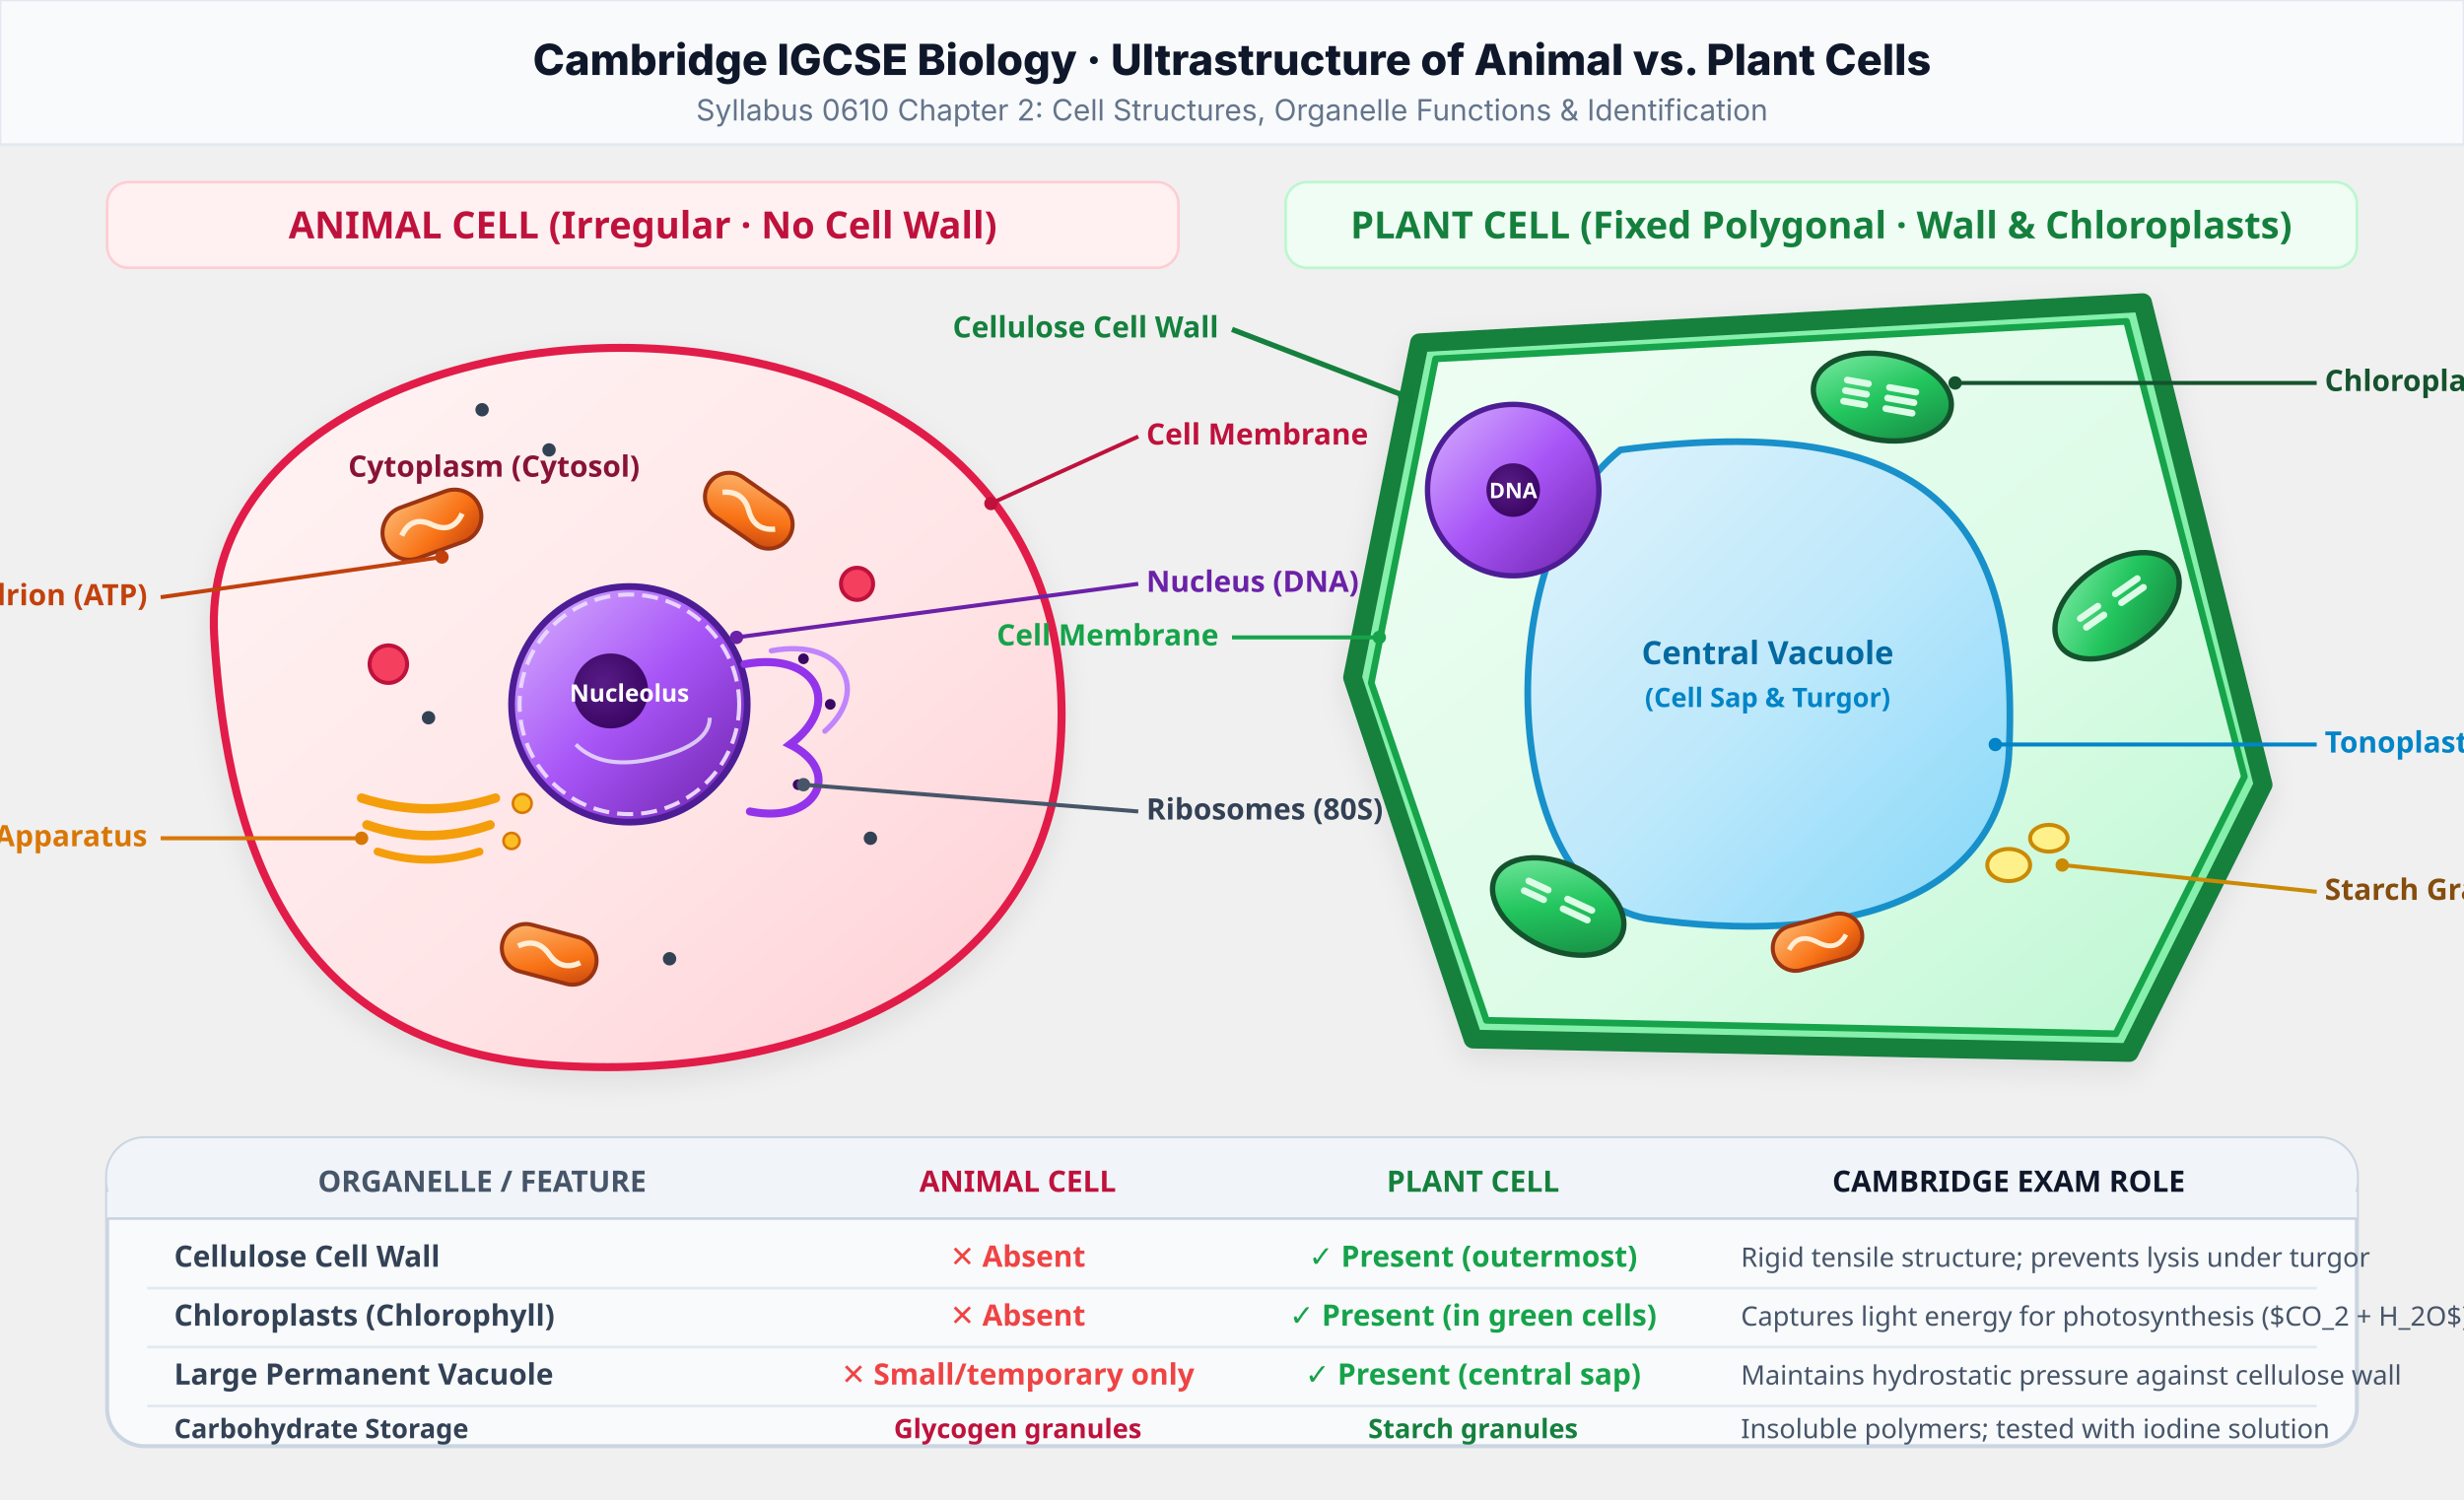
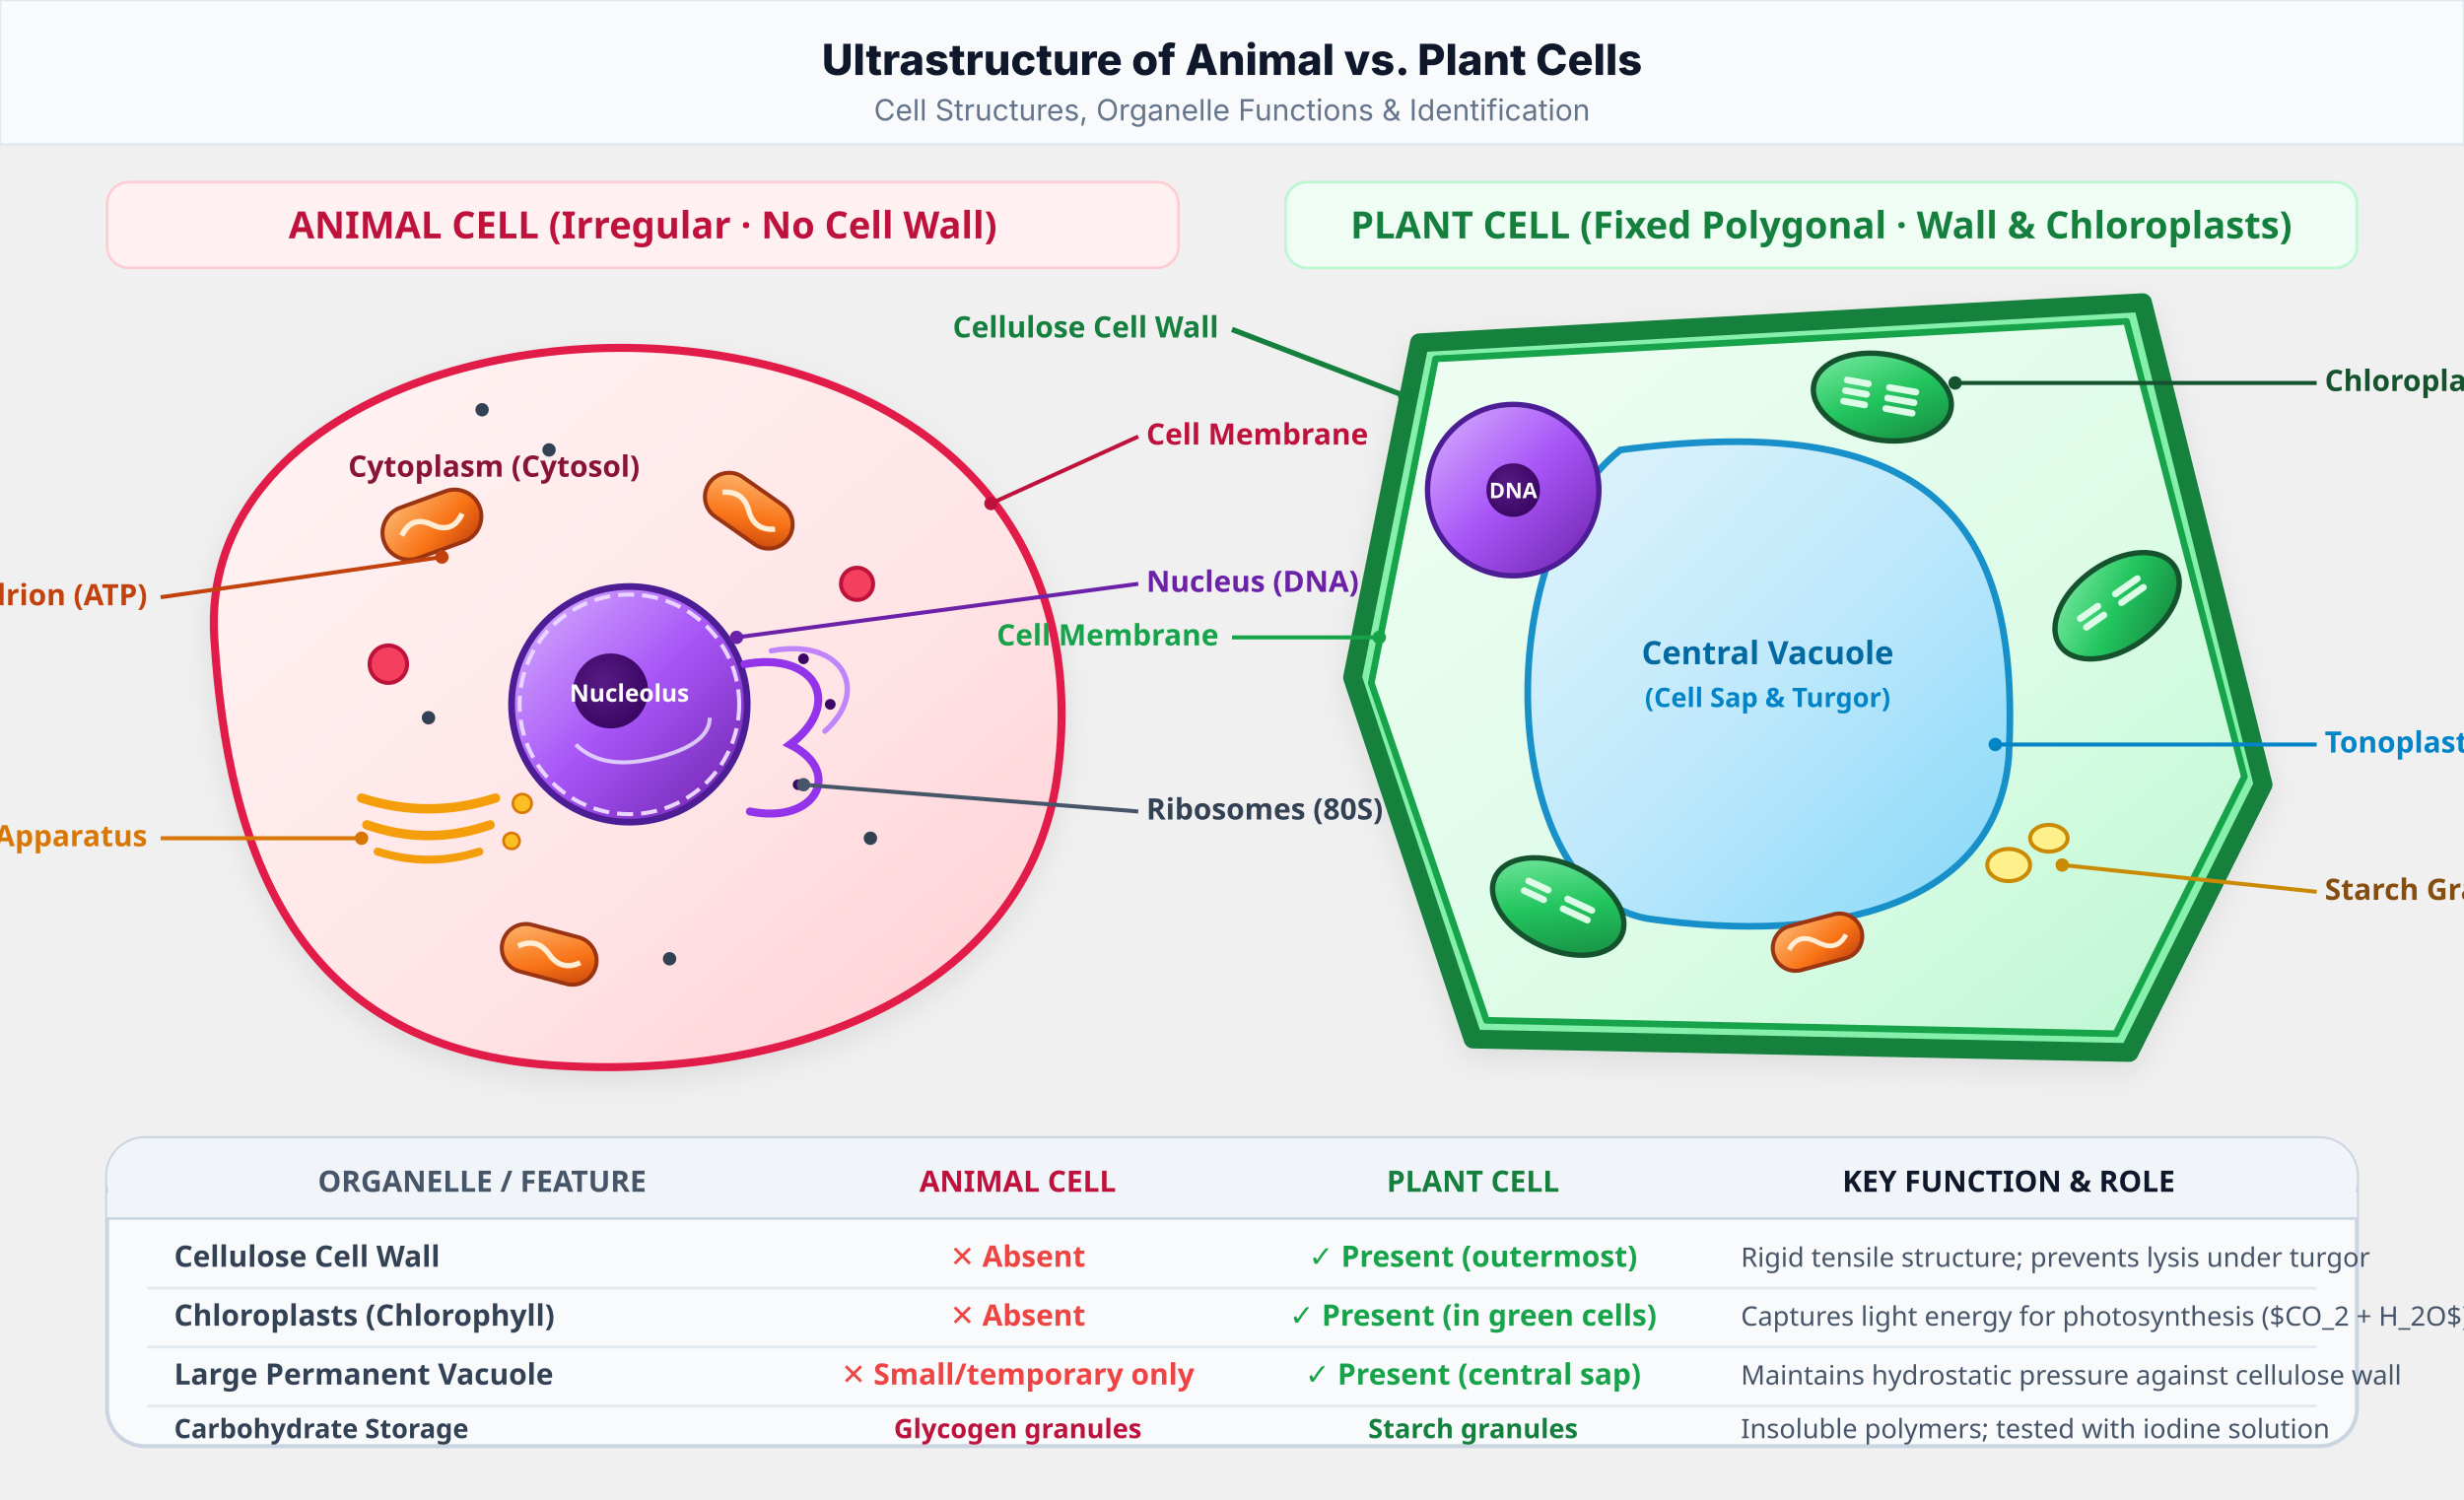
<svg xmlns="http://www.w3.org/2000/svg" viewBox="0 0 920 560" width="100%" height="100%" class="rounded-2xl bg-white shadow-sm border border-slate-200">
  <defs>
    <linearGradient id="animalCytoGrad" x1="0%" y1="0%" x2="100%" y2="100%">
      <stop offset="0%" stop-color="#fff5f5" />
      <stop offset="60%" stop-color="#ffe4e6" />
      <stop offset="100%" stop-color="#fecdd3" />
    </linearGradient>
    <linearGradient id="plantCytoGrad" x1="0%" y1="0%" x2="100%" y2="100%">
      <stop offset="0%" stop-color="#f0fdf4" />
      <stop offset="60%" stop-color="#dcfce7" />
      <stop offset="100%" stop-color="#bbf7d0" />
    </linearGradient>
    <linearGradient id="nuclearGrad" x1="0%" y1="0%" x2="100%" y2="100%">
      <stop offset="0%" stop-color="#d8b4fe" />
      <stop offset="50%" stop-color="#a855f7" />
      <stop offset="100%" stop-color="#6b21a8" />
    </linearGradient>
    <radialGradient id="nucleolusGrad" cx="40%" cy="40%" r="60%">
      <stop offset="0%" stop-color="#581c87" />
      <stop offset="100%" stop-color="#3b0764" />
    </radialGradient>
    <linearGradient id="vacuoleGrad" x1="0%" y1="0%" x2="100%" y2="100%">
      <stop offset="0%" stop-color="#e0f2fe" />
      <stop offset="50%" stop-color="#bae6fd" />
      <stop offset="100%" stop-color="#7dd3fc" />
    </linearGradient>
    <linearGradient id="chloroGrad" x1="0%" y1="0%" x2="100%" y2="100%">
      <stop offset="0%" stop-color="#86efac" />
      <stop offset="50%" stop-color="#22c55e" />
      <stop offset="100%" stop-color="#15803d" />
    </linearGradient>
    <linearGradient id="mitoGrad" x1="0%" y1="0%" x2="100%" y2="100%">
      <stop offset="0%" stop-color="#fdba74" />
      <stop offset="60%" stop-color="#f97316" />
      <stop offset="100%" stop-color="#c2410c" />
    </linearGradient>
    <filter id="softShadow" x="-6%" y="-6%" width="112%" height="112%">
      <feDropShadow dx="0" dy="4" stdDeviation="5" flood-color="#0f172a" flood-opacity="0.08" />
    </filter>
  </defs>
  <rect x="0" y="0" width="920" height="54" fill="#f8fafc" stroke="#e2e8f0" stroke-width="1" />
  <text x="460" y="28" text-anchor="middle" font-family="system-ui, -apple-system, sans-serif" font-size="16" font-weight="800" fill="#0f172a">
-     Cambridge IGCSE Biology · Ultrastructure of Animal vs. Plant Cells
+     Ultrastructure of Animal vs. Plant Cells
  </text>
  <text x="460" y="45" text-anchor="middle" font-family="system-ui, -apple-system, sans-serif" font-size="11" fill="#64748b">
-     Syllabus 0610 Chapter 2: Cell Structures, Organelle Functions &amp; Identification
+     Cell Structures, Organelle Functions &amp; Identification
  </text>
  <g transform="translate(40, 68)">
    <rect x="0" y="0" width="400" height="32" rx="8" fill="#fff1f2" stroke="#fecdd3" stroke-width="1" />
    <text x="200" y="21" text-anchor="middle" font-family="system-ui, sans-serif" font-size="14" font-weight="700" fill="#be123c">
      ANIMAL CELL (Irregular · No Cell Wall)
    </text>
    <path d="M 40 170 C 35 90, 140 50, 230 65 C 320 80, 365 140, 355 220 C 345 300, 260 335, 170 330 C 70 325, 45 250, 40 170 Z" fill="url(#animalCytoGrad)" stroke="#e11d48" stroke-width="3" filter="url(#softShadow)" />
    <text x="90" y="110" font-family="system-ui, sans-serif" font-size="11" font-weight="600" fill="#881337">Cytoplasm (Cytosol)</text>
    <circle cx="195" cy="195" r="44" fill="url(#nuclearGrad)" stroke="#4c1d95" stroke-width="2.5" />
    <circle cx="195" cy="195" r="41" fill="none" stroke="#e9d5ff" stroke-width="1.5" stroke-dasharray="6 3" />
    <circle cx="188" cy="190" r="14" fill="url(#nucleolusGrad)" />
    <path d="M 175 210 Q 185 220 205 215 T 225 200" fill="none" stroke="#ede9fe" stroke-width="1.5" opacity="0.8" />
    <text x="195" y="194" text-anchor="middle" font-family="system-ui, sans-serif" font-size="9" font-weight="800" fill="#ffffff">Nucleolus</text>
    <path d="M 238 180 C 265 175, 275 195, 255 210 C 275 220, 265 240, 240 235" fill="none" stroke="#9333ea" stroke-width="3" stroke-linecap="round" />
    <path d="M 248 175 C 275 170, 285 190, 268 205" fill="none" stroke="#c084fc" stroke-width="2" stroke-linecap="round" />
    <circle cx="260" cy="178" r="2" fill="#3b0764" />
    <circle cx="270" cy="195" r="2" fill="#3b0764" />
    <circle cx="258" cy="225" r="2" fill="#3b0764" />
    <g transform="translate(85, 220)">
      <path d="M 10 10 Q 35 18 60 10" fill="none" stroke="#f59e0b" stroke-width="3.5" stroke-linecap="round" />
      <path d="M 12 20 Q 35 28 58 20" fill="none" stroke="#f59e0b" stroke-width="3.5" stroke-linecap="round" />
      <path d="M 16 30 Q 35 36 54 30" fill="none" stroke="#f59e0b" stroke-width="3" stroke-linecap="round" />
      <circle cx="70" cy="12" r="3.5" fill="#fbbf24" stroke="#d97706" stroke-width="1" />
      <circle cx="66" cy="26" r="3" fill="#fbbf24" stroke="#d97706" stroke-width="1" />
    </g>
    <g transform="translate(100, 125) rotate(-20)">
      <rect x="0" y="0" width="38" height="20" rx="10" fill="url(#mitoGrad)" stroke="#9a3412" stroke-width="1.5" />
      <path d="M 7 10 Q 13 4 19 10 T 31 10" fill="none" stroke="#ffedd5" stroke-width="2" />
    </g>
    <g transform="translate(230, 105) rotate(35)">
      <rect x="0" y="0" width="36" height="18" rx="9" fill="url(#mitoGrad)" stroke="#9a3412" stroke-width="1.5" />
      <path d="M 6 9 Q 12 4 18 9 T 30 9" fill="none" stroke="#ffedd5" stroke-width="2" />
    </g>
    <g transform="translate(150, 275) rotate(15)">
      <rect x="0" y="0" width="36" height="18" rx="9" fill="url(#mitoGrad)" stroke="#9a3412" stroke-width="1.5" />
      <path d="M 6 9 Q 12 4 18 9 T 30 9" fill="none" stroke="#ffedd5" stroke-width="2" />
    </g>
    <circle cx="105" cy="180" r="7" fill="#f43f5e" stroke="#be123c" stroke-width="1.5" />
    <circle cx="280" cy="150" r="6" fill="#f43f5e" stroke="#be123c" stroke-width="1.5" />
    <circle cx="140" cy="85" r="2.5" fill="#334155" />
    <circle cx="165" cy="100" r="2.5" fill="#334155" />
    <circle cx="120" cy="200" r="2.5" fill="#334155" />
    <circle cx="285" cy="245" r="2.5" fill="#334155" />
    <circle cx="210" cy="290" r="2.5" fill="#334155" />
    <line x1="330" y1="120" x2="385" y2="95" stroke="#be123c" stroke-width="1.5" />
    <circle cx="330" cy="120" r="2.5" fill="#be123c" />
    <text x="388" y="98" font-family="system-ui, sans-serif" font-size="11" font-weight="700" fill="#be123c">Cell Membrane</text>
    <line x1="235" y1="170" x2="385" y2="150" stroke="#6b21a8" stroke-width="1.5" />
    <circle cx="235" cy="170" r="2.5" fill="#6b21a8" />
    <text x="388" y="153" font-family="system-ui, sans-serif" font-size="11" font-weight="700" fill="#6b21a8">Nucleus (DNA)</text>
    <line x1="125" y1="140" x2="20" y2="155" stroke="#c2410c" stroke-width="1.5" />
    <circle cx="125" cy="140" r="2.5" fill="#c2410c" />
    <text x="15" y="158" text-anchor="end" font-family="system-ui, sans-serif" font-size="11" font-weight="700" fill="#c2410c">Mitochondrion (ATP)</text>
    <line x1="95" y1="245" x2="20" y2="245" stroke="#d97706" stroke-width="1.5" />
    <circle cx="95" cy="245" r="2.5" fill="#d97706" />
    <text x="15" y="248" text-anchor="end" font-family="system-ui, sans-serif" font-size="11" font-weight="700" fill="#d97706">Golgi Apparatus</text>
    <line x1="260" y1="225" x2="385" y2="235" stroke="#475569" stroke-width="1.5" />
    <circle cx="260" cy="225" r="2.5" fill="#475569" />
    <text x="388" y="238" font-family="system-ui, sans-serif" font-size="11" font-weight="700" fill="#334155">Ribosomes (80S)</text>
  </g>
  <g transform="translate(480, 68)">
    <rect x="0" y="0" width="400" height="32" rx="8" fill="#f0fdf4" stroke="#bbf7d0" stroke-width="1" />
    <text x="200" y="21" text-anchor="middle" font-family="system-ui, sans-serif" font-size="14" font-weight="700" fill="#15803d">
      PLANT CELL (Fixed Polygonal · Wall &amp; Chloroplasts)
    </text>
    <polygon points="50,60 320,45 365,225 315,325 70,320 25,185" fill="#86efac" stroke="#15803d" stroke-width="7" stroke-linejoin="round" filter="url(#softShadow)" />
    <polygon points="56,66 314,52 358,222 310,318 75,313 32,187" fill="url(#plantCytoGrad)" stroke="#16a34a" stroke-width="2.5" stroke-linejoin="round" />
    <path d="M 125 100 C 240 85, 275 125, 270 215 C 265 270, 205 285, 135 275 C 80 265, 75 140, 125 100 Z" fill="url(#vacuoleGrad)" stroke="#0284c7" stroke-width="2.5" opacity="0.9" />
    <text x="180" y="180" text-anchor="middle" font-family="system-ui, sans-serif" font-size="12" font-weight="800" fill="#0369a1">
      Central Vacuole
    </text>
    <text x="180" y="196" text-anchor="middle" font-family="system-ui, sans-serif" font-size="10" font-weight="600" fill="#0284c7">
      (Cell Sap &amp; Turgor)
    </text>
    <circle cx="85" cy="115" r="32" fill="url(#nuclearGrad)" stroke="#4c1d95" stroke-width="2" />
    <circle cx="85" cy="115" r="10" fill="url(#nucleolusGrad)" />
    <text x="85" y="118" text-anchor="middle" font-family="system-ui, sans-serif" font-size="8" font-weight="700" fill="#ffffff">DNA</text>
    <g transform="translate(200, 60) rotate(10)">
      <ellipse cx="26" cy="16" rx="26" ry="16" fill="url(#chloroGrad)" stroke="#14532d" stroke-width="2" />
      <line x1="12" y1="12" x2="20" y2="12" stroke="#dcfce7" stroke-width="2.5" stroke-linecap="round" />
      <line x1="12" y1="16" x2="20" y2="16" stroke="#dcfce7" stroke-width="2.5" stroke-linecap="round" />
      <line x1="12" y1="20" x2="20" y2="20" stroke="#dcfce7" stroke-width="2.5" stroke-linecap="round" />
      <line x1="28" y1="12" x2="38" y2="12" stroke="#dcfce7" stroke-width="2.5" stroke-linecap="round" />
      <line x1="28" y1="16" x2="38" y2="16" stroke="#dcfce7" stroke-width="2.5" stroke-linecap="round" />
      <line x1="28" y1="20" x2="38" y2="20" stroke="#dcfce7" stroke-width="2.5" stroke-linecap="round" />
    </g>
    <g transform="translate(280, 160) rotate(-35)">
      <ellipse cx="26" cy="16" rx="26" ry="16" fill="url(#chloroGrad)" stroke="#14532d" stroke-width="2" />
      <line x1="12" y1="12" x2="20" y2="12" stroke="#dcfce7" stroke-width="2.5" stroke-linecap="round" />
      <line x1="12" y1="16" x2="20" y2="16" stroke="#dcfce7" stroke-width="2.5" stroke-linecap="round" />
      <line x1="28" y1="12" x2="38" y2="12" stroke="#dcfce7" stroke-width="2.5" stroke-linecap="round" />
      <line x1="28" y1="16" x2="38" y2="16" stroke="#dcfce7" stroke-width="2.5" stroke-linecap="round" />
    </g>
    <g transform="translate(85, 245) rotate(25)">
      <ellipse cx="26" cy="16" rx="26" ry="16" fill="url(#chloroGrad)" stroke="#14532d" stroke-width="2" />
      <line x1="12" y1="12" x2="20" y2="12" stroke="#dcfce7" stroke-width="2.5" stroke-linecap="round" />
      <line x1="12" y1="16" x2="20" y2="16" stroke="#dcfce7" stroke-width="2.5" stroke-linecap="round" />
      <line x1="28" y1="12" x2="38" y2="12" stroke="#dcfce7" stroke-width="2.5" stroke-linecap="round" />
      <line x1="28" y1="16" x2="38" y2="16" stroke="#dcfce7" stroke-width="2.5" stroke-linecap="round" />
    </g>
    <g transform="translate(180, 280) rotate(-15)">
      <rect x="0" y="0" width="34" height="17" rx="8.5" fill="url(#mitoGrad)" stroke="#9a3412" stroke-width="1.5" />
      <path d="M 6 8.5 Q 11 3 17 8.5 T 28 8.5" fill="none" stroke="#ffedd5" stroke-width="1.8" />
    </g>
    <ellipse cx="270" cy="255" rx="8" ry="6" fill="#fef08a" stroke="#ca8a04" stroke-width="1.5" />
    <ellipse cx="285" cy="245" rx="7" ry="5" fill="#fef08a" stroke="#ca8a04" stroke-width="1.5" />
    <line x1="45" y1="80" x2="-20" y2="55" stroke="#15803d" stroke-width="2" />
    <circle cx="45" cy="80" r="3" fill="#15803d" />
    <text x="-25" y="58" text-anchor="end" font-family="system-ui, sans-serif" font-size="11" font-weight="800" fill="#15803d">
      Cellulose Cell Wall
    </text>
    <line x1="35" y1="170" x2="-20" y2="170" stroke="#16a34a" stroke-width="1.5" />
    <circle cx="35" cy="170" r="2.5" fill="#16a34a" />
    <text x="-25" y="173" text-anchor="end" font-family="system-ui, sans-serif" font-size="11" font-weight="700" fill="#16a34a">
      Cell Membrane
    </text>
    <line x1="250" y1="75" x2="385" y2="75" stroke="#14532d" stroke-width="1.5" />
    <circle cx="250" cy="75" r="2.5" fill="#14532d" />
    <text x="388" y="78" font-family="system-ui, sans-serif" font-size="11" font-weight="700" fill="#14532d">
      Chloroplast (Chlorophyll)
    </text>
    <line x1="265" y1="210" x2="385" y2="210" stroke="#0284c7" stroke-width="1.5" />
    <circle cx="265" cy="210" r="2.5" fill="#0284c7" />
    <text x="388" y="213" font-family="system-ui, sans-serif" font-size="11" font-weight="700" fill="#0284c7">
      Tonoplast (Vacuole)
    </text>
    <line x1="290" y1="255" x2="385" y2="265" stroke="#ca8a04" stroke-width="1.5" />
    <circle cx="290" cy="255" r="2.5" fill="#ca8a04" />
    <text x="388" y="268" font-family="system-ui, sans-serif" font-size="11" font-weight="700" fill="#854d0e">
      Starch Granules
    </text>
  </g>
  <g transform="translate(40, 425)">
    <rect x="0" y="0" width="840" height="115" rx="14" fill="#f8fafc" stroke="#cbd5e1" stroke-width="1.5" />
    <rect x="0" y="0" width="840" height="30" rx="14" fill="#f1f5f9" />
    <rect x="0" y="20" width="840" height="10" fill="#f1f5f9" />
    <text x="140" y="20" text-anchor="middle" font-family="system-ui, sans-serif" font-size="11" font-weight="700" fill="#475569">ORGANELLE / FEATURE</text>
    <text x="340" y="20" text-anchor="middle" font-family="system-ui, sans-serif" font-size="11" font-weight="700" fill="#be123c">ANIMAL CELL</text>
    <text x="510" y="20" text-anchor="middle" font-family="system-ui, sans-serif" font-size="11" font-weight="700" fill="#15803d">PLANT CELL</text>
-     <text x="710" y="20" text-anchor="middle" font-family="system-ui, sans-serif" font-size="11" font-weight="700" fill="#0f172a">CAMBRIDGE EXAM ROLE</text>
+     <text x="710" y="20" text-anchor="middle" font-family="system-ui, sans-serif" font-size="11" font-weight="700" fill="#0f172a">KEY FUNCTION &amp; ROLE</text>
    <line x1="0" y1="30" x2="840" y2="30" stroke="#cbd5e1" stroke-width="1" />
    <text x="25" y="48" font-family="system-ui, sans-serif" font-size="11" font-weight="600" fill="#334155">Cellulose Cell Wall</text>
    <text x="340" y="48" text-anchor="middle" font-family="system-ui, sans-serif" font-size="11" font-weight="700" fill="#ef4444">✕ Absent</text>
    <text x="510" y="48" text-anchor="middle" font-family="system-ui, sans-serif" font-size="11" font-weight="700" fill="#16a34a">✓ Present (outermost)</text>
    <text x="610" y="48" font-family="system-ui, sans-serif" font-size="10" fill="#475569">Rigid tensile structure; prevents lysis under turgor</text>
    <line x1="15" y1="56" x2="825" y2="56" stroke="#e2e8f0" stroke-width="1" />
    <text x="25" y="70" font-family="system-ui, sans-serif" font-size="11" font-weight="600" fill="#334155">Chloroplasts (Chlorophyll)</text>
    <text x="340" y="70" text-anchor="middle" font-family="system-ui, sans-serif" font-size="11" font-weight="700" fill="#ef4444">✕ Absent</text>
    <text x="510" y="70" text-anchor="middle" font-family="system-ui, sans-serif" font-size="11" font-weight="700" fill="#16a34a">✓ Present (in green cells)</text>
    <text x="610" y="70" font-family="system-ui, sans-serif" font-size="10" fill="#475569">Captures light energy for photosynthesis ($CO_2 + H_2O$)</text>
    <line x1="15" y1="78" x2="825" y2="78" stroke="#e2e8f0" stroke-width="1" />
    <text x="25" y="92" font-family="system-ui, sans-serif" font-size="11" font-weight="600" fill="#334155">Large Permanent Vacuole</text>
    <text x="340" y="92" text-anchor="middle" font-family="system-ui, sans-serif" font-size="11" font-weight="700" fill="#ef4444">✕ Small/temporary only</text>
    <text x="510" y="92" text-anchor="middle" font-family="system-ui, sans-serif" font-size="11" font-weight="700" fill="#16a34a">✓ Present (central sap)</text>
    <text x="610" y="92" font-family="system-ui, sans-serif" font-size="10" fill="#475569">Maintains hydrostatic pressure against cellulose wall</text>
    <line x1="15" y1="100" x2="825" y2="100" stroke="#e2e8f0" stroke-width="1" />
    <text x="25" y="112" font-family="system-ui, sans-serif" font-size="10" font-weight="600" fill="#334155">Carbohydrate Storage</text>
    <text x="340" y="112" text-anchor="middle" font-family="system-ui, sans-serif" font-size="10" font-weight="600" fill="#be123c">Glycogen granules</text>
    <text x="510" y="112" text-anchor="middle" font-family="system-ui, sans-serif" font-size="10" font-weight="600" fill="#15803d">Starch granules</text>
    <text x="610" y="112" font-family="system-ui, sans-serif" font-size="10" fill="#475569">Insoluble polymers; tested with iodine solution</text>
  </g>
</svg>
